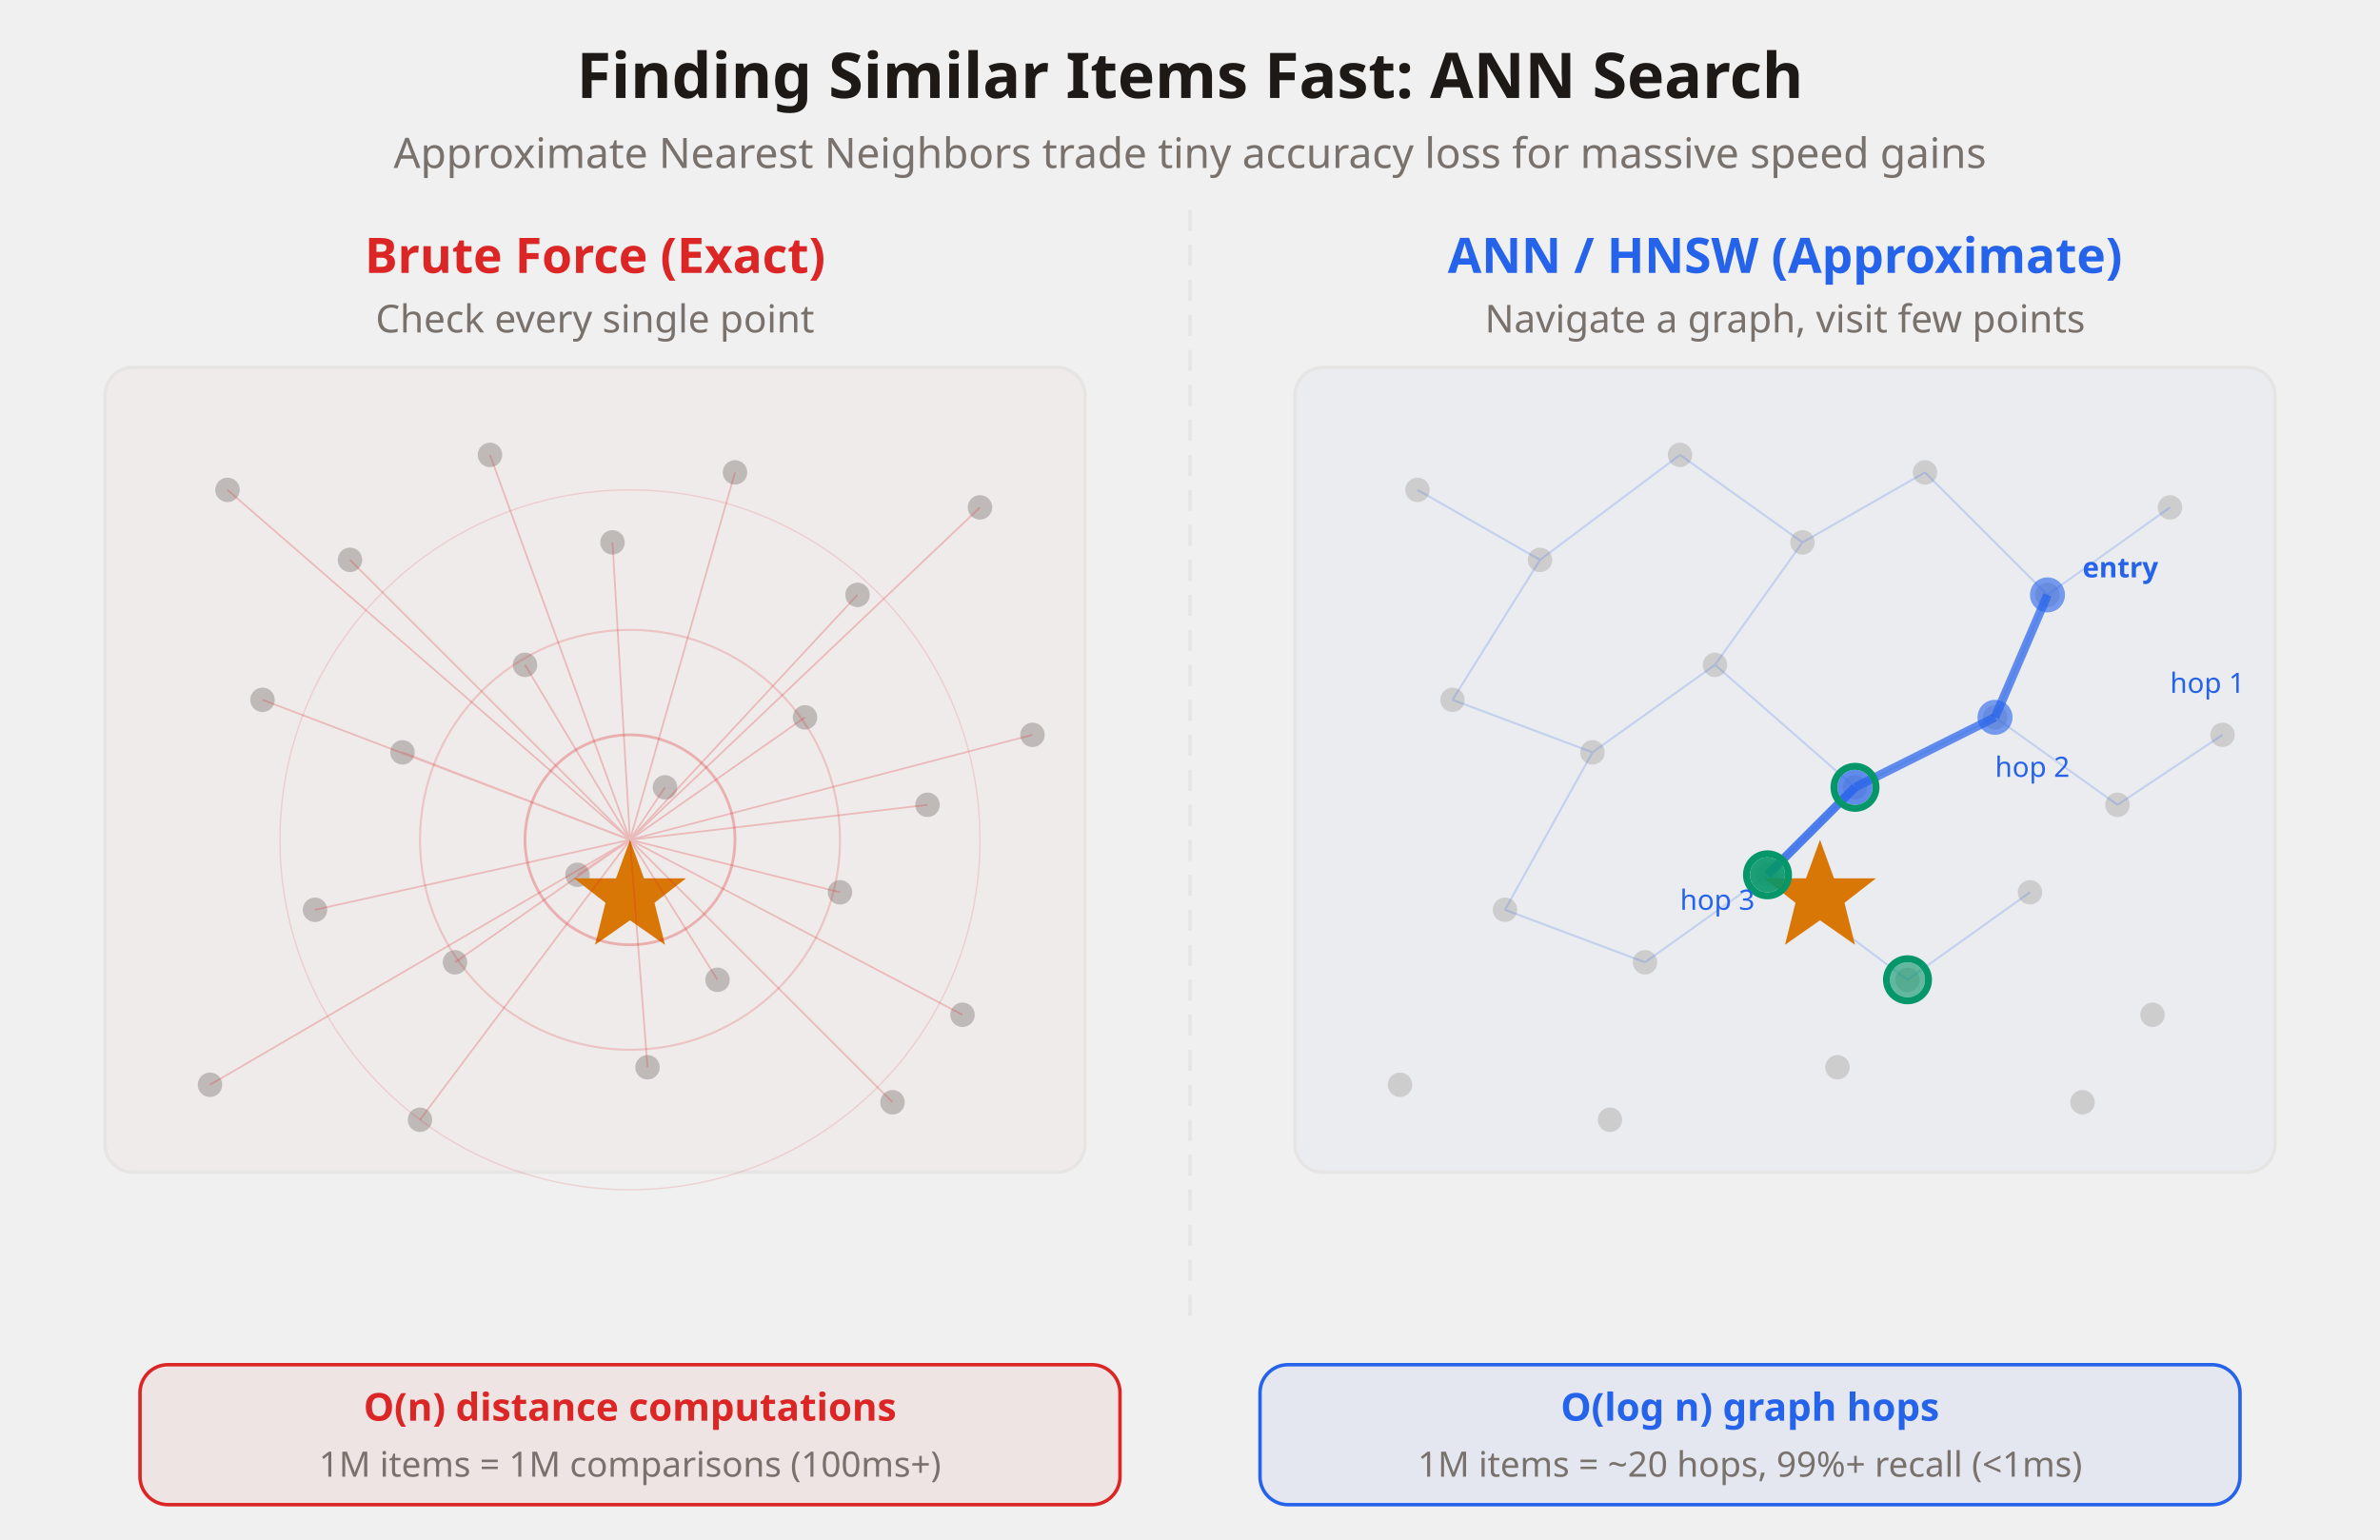
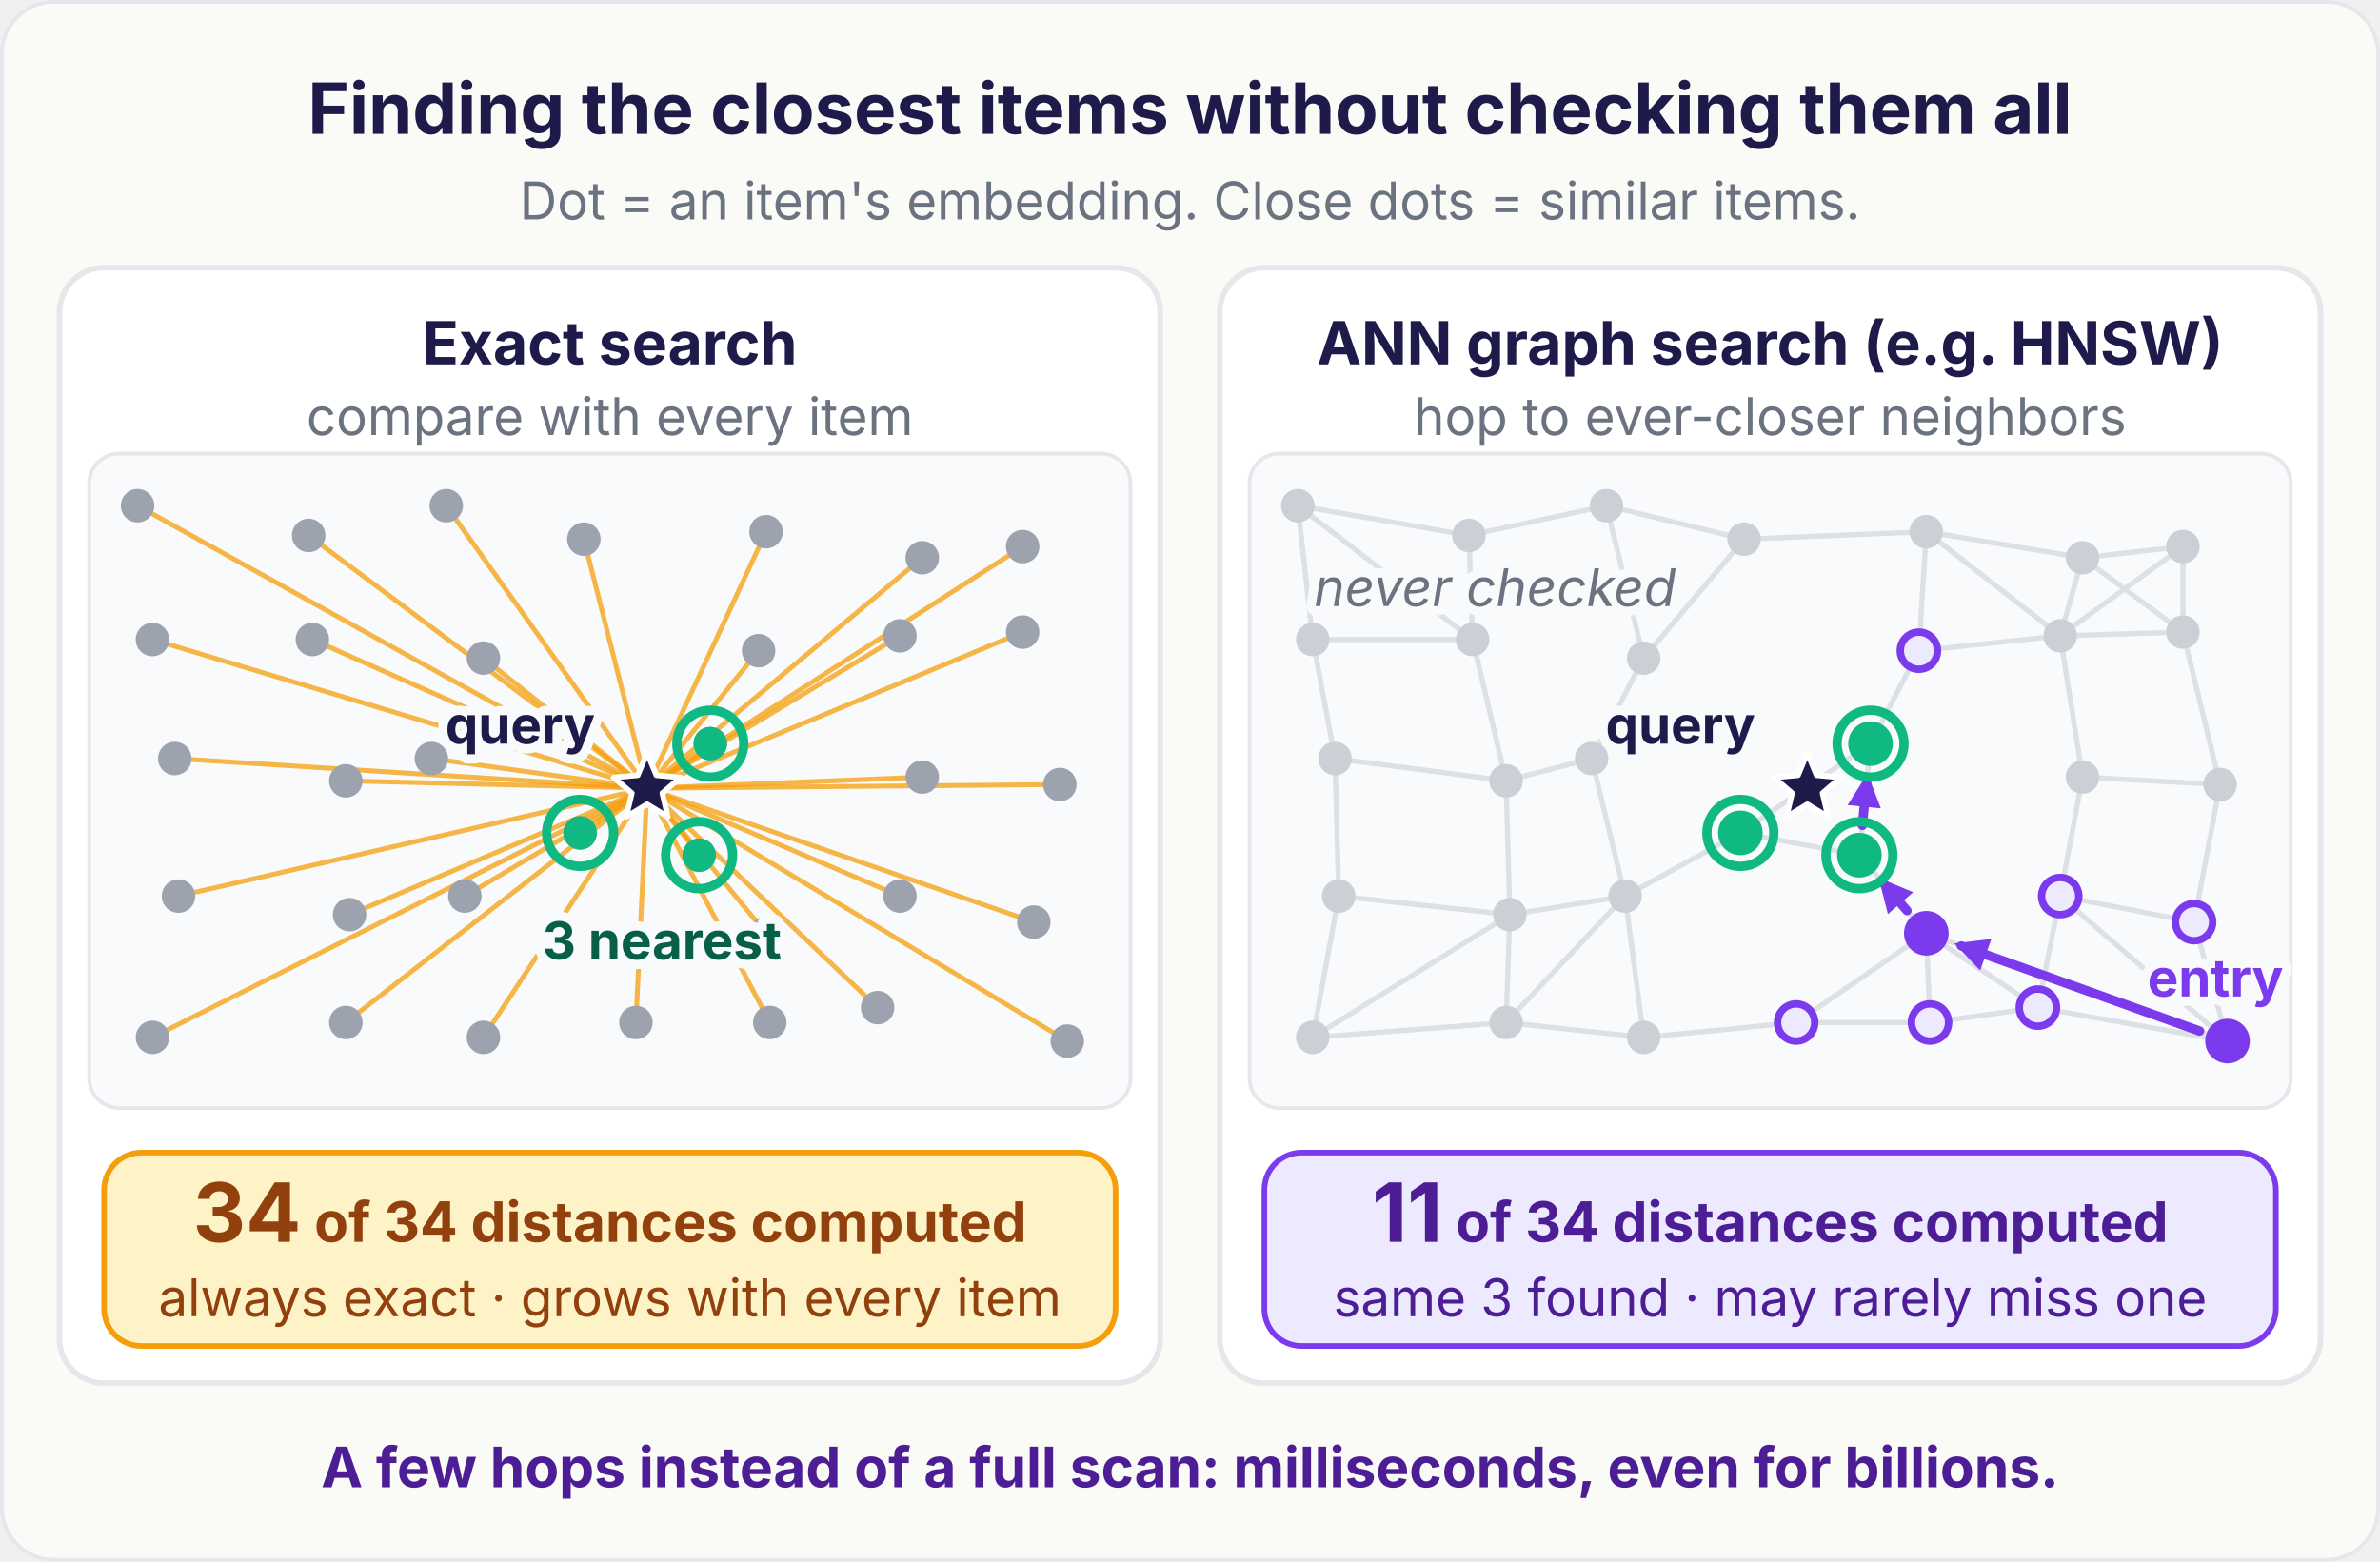
- <svg xmlns="http://www.w3.org/2000/svg" viewBox="0 0 680 440" width="680" height="440" font-family="system-ui, sans-serif">
+ <svg xmlns="http://www.w3.org/2000/svg" viewBox="0 0 640 420" font-family="system-ui, -apple-system, 'Segoe UI', sans-serif" role="img" aria-labelledby="pb110-title pb110-desc">
+   <style>@keyframes pb110-l0{0%,2%{opacity:0}4%,92%{opacity:1}96%,100%{opacity:0}}
+ .pb110-l0{animation:pb110-l0 10s linear infinite}
+ @keyframes pb110-l1{0%,10%{opacity:0}12%,92%{opacity:1}96%,100%{opacity:0}}
+ .pb110-l1{animation:pb110-l1 10s linear infinite}
+ @keyframes pb110-l2{0%,18%{opacity:0}20%,92%{opacity:1}96%,100%{opacity:0}}
+ .pb110-l2{animation:pb110-l2 10s linear infinite}
+ @keyframes pb110-l3{0%,26%{opacity:0}28%,92%{opacity:1}96%,100%{opacity:0}}
+ .pb110-l3{animation:pb110-l3 10s linear infinite}
+ @keyframes pb110-l4{0%,34%{opacity:0}36%,92%{opacity:1}96%,100%{opacity:0}}
+ .pb110-l4{animation:pb110-l4 10s linear infinite}
+ @keyframes pb110-l5{0%,42%{opacity:0}44%,92%{opacity:1}96%,100%{opacity:0}}
+ .pb110-l5{animation:pb110-l5 10s linear infinite}
+ @keyframes pb110-ln{0%,48%{opacity:0}50%,92%{opacity:1}96%,100%{opacity:0}}
+ .pb110-ln{animation:pb110-ln 10s linear infinite}
+ @keyframes pb110-s0{0%,2%{opacity:0}4%,92%{opacity:1}96%,100%{opacity:0}}
+ .pb110-s0{animation:pb110-s0 10s linear infinite}
+ @keyframes pb110-s1{0%,6%{opacity:0}8%,92%{opacity:1}96%,100%{opacity:0}}
+ .pb110-s1{animation:pb110-s1 10s linear infinite}
+ @keyframes pb110-s2{0%,10%{opacity:0}12%,92%{opacity:1}96%,100%{opacity:0}}
+ .pb110-s2{animation:pb110-s2 10s linear infinite}
+ @keyframes pb110-s3{0%,14%{opacity:0}16%,92%{opacity:1}96%,100%{opacity:0}}
+ .pb110-s3{animation:pb110-s3 10s linear infinite}
+ @keyframes pb110-s4{0%,18%{opacity:0}20%,92%{opacity:1}96%,100%{opacity:0}}
+ .pb110-s4{animation:pb110-s4 10s linear infinite}
+ @keyframes pb110-rn{0%,22%{opacity:0}24%,92%{opacity:1}96%,100%{opacity:0}}
+ .pb110-rn{animation:pb110-rn 10s linear infinite}
+ @media (prefers-reduced-motion: reduce){.pb110-l0,.pb110-l1,.pb110-l2,.pb110-l3,.pb110-l4,.pb110-l5,.pb110-ln,.pb110-s0,.pb110-s1,.pb110-s2,.pb110-s3,.pb110-s4,.pb110-rn{animation:none !important}}</style>
  <defs>
-     <marker id="annArrow" markerWidth="8" markerHeight="6" refX="8" refY="3" orient="auto">
-       <path d="M0,0 L8,3 L0,6" fill="#2563EB" />
+     <marker id="pb110-ah" markerWidth="9" markerHeight="9" refX="7" refY="4.5" orient="auto" markerUnits="userSpaceOnUse">
+       <path d="M0,0 L9,4.5 L0,9 Z" fill="#7C3AED" />
    </marker>
  </defs>
-   <text x="340" y="28" text-anchor="middle" font-size="18" font-weight="bold" fill="#1C1917">Finding Similar Items Fast: ANN Search</text>
-   <text x="340" y="48" text-anchor="middle" font-size="12" fill="#78716C">Approximate Nearest Neighbors trade tiny accuracy loss for massive speed gains</text>
-   <line x1="340" y1="60" x2="340" y2="380" stroke="#E7E5E4" stroke-width="1" stroke-dasharray="6,4" />
-   <g transform="translate(20, 60)">
-     <text x="150" y="18" text-anchor="middle" font-size="14" font-weight="bold" fill="#DC2626">Brute Force (Exact)</text>
-     <text x="150" y="35" text-anchor="middle" font-size="11" fill="#78716C">Check every single point</text>
-     <rect x="10" y="45" width="280" height="230" rx="8" fill="#DC2626" fill-opacity="0.02" stroke="#E7E5E4" stroke-width="1" />
-     <g fill="#78716C" opacity="0.4">
-       <circle cx="45" cy="80" r="3.5" />
-       <circle cx="80" cy="100" r="3.5" />
-       <circle cx="120" cy="70" r="3.5" />
-       <circle cx="155" cy="95" r="3.5" />
-       <circle cx="190" cy="75" r="3.5" />
-       <circle cx="225" cy="110" r="3.5" />
-       <circle cx="260" cy="85" r="3.5" />
-       <circle cx="55" cy="140" r="3.5" />
-       <circle cx="95" cy="155" r="3.5" />
-       <circle cx="130" cy="130" r="3.5" />
-       <circle cx="170" cy="165" r="3.5" />
-       <circle cx="210" cy="145" r="3.5" />
-       <circle cx="245" cy="170" r="3.5" />
-       <circle cx="70" cy="200" r="3.5" />
-       <circle cx="110" cy="215" r="3.5" />
-       <circle cx="145" cy="190" r="3.5" />
-       <circle cx="185" cy="220" r="3.5" />
-       <circle cx="220" cy="195" r="3.5" />
-       <circle cx="255" cy="230" r="3.5" />
-       <circle cx="40" cy="250" r="3.5" />
-       <circle cx="100" cy="260" r="3.5" />
-       <circle cx="165" cy="245" r="3.5" />
-       <circle cx="235" cy="255" r="3.5" />
-       <circle cx="275" cy="150" r="3.5" />
-     </g>
-     <polygon points="160,180 164,191 176,191 167,198 170,210 160,203 150,210 153,198 144,191 156,191" fill="#D97706" />
-     <g stroke="#DC2626" stroke-width="0.5" opacity="0.25">
-       <line x1="160" y1="180" x2="45" y2="80" />
-       <line x1="160" y1="180" x2="80" y2="100" />
-       <line x1="160" y1="180" x2="120" y2="70" />
-       <line x1="160" y1="180" x2="155" y2="95" />
-       <line x1="160" y1="180" x2="190" y2="75" />
-       <line x1="160" y1="180" x2="225" y2="110" />
-       <line x1="160" y1="180" x2="260" y2="85" />
-       <line x1="160" y1="180" x2="55" y2="140" />
-       <line x1="160" y1="180" x2="95" y2="155" />
-       <line x1="160" y1="180" x2="130" y2="130" />
-       <line x1="160" y1="180" x2="170" y2="165" />
-       <line x1="160" y1="180" x2="210" y2="145" />
-       <line x1="160" y1="180" x2="245" y2="170" />
-       <line x1="160" y1="180" x2="70" y2="200" />
-       <line x1="160" y1="180" x2="110" y2="215" />
-       <line x1="160" y1="180" x2="145" y2="190" />
-       <line x1="160" y1="180" x2="185" y2="220" />
-       <line x1="160" y1="180" x2="220" y2="195" />
-       <line x1="160" y1="180" x2="255" y2="230" />
-       <line x1="160" y1="180" x2="40" y2="250" />
-       <line x1="160" y1="180" x2="100" y2="260" />
-       <line x1="160" y1="180" x2="165" y2="245" />
-       <line x1="160" y1="180" x2="235" y2="255" />
-       <line x1="160" y1="180" x2="275" y2="150" />
-     </g>
-     <circle cx="160" cy="180" r="30" fill="none" stroke="#DC2626" stroke-width="0.8" opacity="0.3" />
-     <circle cx="160" cy="180" r="60" fill="none" stroke="#DC2626" stroke-width="0.6" opacity="0.2" />
-     <circle cx="160" cy="180" r="100" fill="none" stroke="#DC2626" stroke-width="0.4" opacity="0.15" />
-   </g>
-   <g transform="translate(360, 60)">
-     <text x="150" y="18" text-anchor="middle" font-size="14" font-weight="bold" fill="#2563EB">ANN / HNSW (Approximate)</text>
-     <text x="150" y="35" text-anchor="middle" font-size="11" fill="#78716C">Navigate a graph, visit few points</text>
-     <rect x="10" y="45" width="280" height="230" rx="8" fill="#2563EB" fill-opacity="0.02" stroke="#E7E5E4" stroke-width="1" />
-     <g fill="#78716C" opacity="0.25">
-       <circle cx="45" cy="80" r="3.5" />
-       <circle cx="80" cy="100" r="3.5" />
-       <circle cx="120" cy="70" r="3.5" />
-       <circle cx="155" cy="95" r="3.5" />
-       <circle cx="190" cy="75" r="3.5" />
-       <circle cx="225" cy="110" r="3.5" />
-       <circle cx="260" cy="85" r="3.5" />
-       <circle cx="55" cy="140" r="3.5" />
-       <circle cx="95" cy="155" r="3.5" />
-       <circle cx="130" cy="130" r="3.5" />
-       <circle cx="170" cy="165" r="3.5" />
-       <circle cx="210" cy="145" r="3.5" />
-       <circle cx="245" cy="170" r="3.5" />
-       <circle cx="70" cy="200" r="3.5" />
-       <circle cx="110" cy="215" r="3.5" />
-       <circle cx="145" cy="190" r="3.5" />
-       <circle cx="185" cy="220" r="3.5" />
-       <circle cx="220" cy="195" r="3.5" />
-       <circle cx="255" cy="230" r="3.5" />
-       <circle cx="40" cy="250" r="3.5" />
-       <circle cx="100" cy="260" r="3.5" />
-       <circle cx="165" cy="245" r="3.5" />
-       <circle cx="235" cy="255" r="3.5" />
-       <circle cx="275" cy="150" r="3.5" />
-     </g>
-     <g stroke="#2563EB" stroke-width="0.6" opacity="0.2">
-       <line x1="45" y1="80" x2="80" y2="100" />
-       <line x1="80" y1="100" x2="120" y2="70" />
-       <line x1="120" y1="70" x2="155" y2="95" />
-       <line x1="155" y1="95" x2="190" y2="75" />
-       <line x1="190" y1="75" x2="225" y2="110" />
-       <line x1="225" y1="110" x2="260" y2="85" />
-       <line x1="55" y1="140" x2="95" y2="155" />
-       <line x1="95" y1="155" x2="130" y2="130" />
-       <line x1="130" y1="130" x2="170" y2="165" />
-       <line x1="170" y1="165" x2="210" y2="145" />
-       <line x1="210" y1="145" x2="245" y2="170" />
-       <line x1="70" y1="200" x2="110" y2="215" />
-       <line x1="110" y1="215" x2="145" y2="190" />
-       <line x1="145" y1="190" x2="185" y2="220" />
-       <line x1="185" y1="220" x2="220" y2="195" />
-       <line x1="80" y1="100" x2="55" y2="140" />
-       <line x1="155" y1="95" x2="130" y2="130" />
-       <line x1="225" y1="110" x2="210" y2="145" />
-       <line x1="95" y1="155" x2="70" y2="200" />
-       <line x1="170" y1="165" x2="145" y2="190" />
-       <line x1="245" y1="170" x2="275" y2="150" />
-     </g>
-     <polygon points="160,180 164,191 176,191 167,198 170,210 160,203 150,210 153,198 144,191 156,191" fill="#D97706" />
-     <circle cx="225" cy="110" r="5" fill="#2563EB" opacity="0.6" />
-     <line x1="225" y1="110" x2="210" y2="145" stroke="#2563EB" stroke-width="2.5" opacity="0.7" />
-     <circle cx="210" cy="145" r="5" fill="#2563EB" opacity="0.6" />
-     <line x1="210" y1="145" x2="170" y2="165" stroke="#2563EB" stroke-width="2.5" opacity="0.7" />
-     <circle cx="170" cy="165" r="5" fill="#2563EB" opacity="0.7" />
-     <line x1="170" y1="165" x2="145" y2="190" stroke="#2563EB" stroke-width="2.5" opacity="0.8" />
-     <circle cx="145" cy="190" r="5" fill="#059669" opacity="0.9" />
-     <circle cx="170" cy="165" r="6" fill="none" stroke="#059669" stroke-width="2" />
-     <circle cx="145" cy="190" r="6" fill="none" stroke="#059669" stroke-width="2" />
-     <circle cx="185" cy="220" r="5" fill="#059669" opacity="0.6" />
-     <circle cx="185" cy="220" r="6" fill="none" stroke="#059669" stroke-width="2" />
-     <text x="235" y="105" font-size="8" fill="#2563EB" font-weight="bold">entry</text>
-     <text x="260" y="138" font-size="8" fill="#2563EB">hop 1</text>
-     <text x="210" y="162" font-size="8" fill="#2563EB">hop 2</text>
-     <text x="120" y="200" font-size="8" fill="#2563EB">hop 3</text>
-   </g>
-   <g transform="translate(40, 390)">
-     <rect x="0" y="0" width="280" height="40" rx="8" fill="#DC2626" fill-opacity="0.06" stroke="#DC2626" stroke-width="1" />
-     <text x="140" y="16" text-anchor="middle" font-size="11" font-weight="bold" fill="#DC2626">O(n) distance computations</text>
-     <text x="140" y="32" text-anchor="middle" font-size="10" fill="#78716C">1M items = 1M comparisons (100ms+)</text>
-     <rect x="320" y="0" width="280" height="40" rx="8" fill="#2563EB" fill-opacity="0.06" stroke="#2563EB" stroke-width="1" />
-     <text x="460" y="16" text-anchor="middle" font-size="11" font-weight="bold" fill="#2563EB">O(log n) graph hops</text>
-     <text x="460" y="32" text-anchor="middle" font-size="10" fill="#78716C">1M items = ~20 hops, 99%+ recall (&lt;1ms)</text>
-   </g>
+   <rect x=".5" y=".5" width="639" height="419" rx="14" fill="#FAFAF7" stroke="#E5E7EB" />
+   <text x="320" y="36" text-anchor="middle" font-size="19" font-weight="700" fill="#1E1B4B">Finding the closest items without checking them all</text>
+   <text x="320" y="59" text-anchor="middle" font-size="14" fill="#6B7280">Dot = an item's embedding. Close dots = similar items.</text>
+   <rect x="16" y="72" width="296" height="300" rx="12" fill="#FFFFFF" stroke="#E5E7EB" stroke-width="1.5" />
+   <rect x="328" y="72" width="296" height="300" rx="12" fill="#FFFFFF" stroke="#E5E7EB" stroke-width="1.5" />
+   <text x="164" y="98" text-anchor="middle" font-size="16" font-weight="700" fill="#1E1B4B">Exact search</text>
+   <text x="164" y="117" text-anchor="middle" font-size="14" fill="#6B7280">compare with every item</text>
+   <text x="476" y="98" text-anchor="middle" font-size="16" font-weight="700" fill="#1E1B4B">ANN graph search (e.g. HNSW)</text>
+   <text x="476" y="117" text-anchor="middle" font-size="14" fill="#6B7280">hop to ever-closer neighbors</text>
+   <rect x="24" y="122" width="280" height="176" rx="8" fill="#F9FAFB" stroke="#E5E7EB" />
+   <rect x="336" y="122" width="280" height="176" rx="8" fill="#F9FAFB" stroke="#E5E7EB" />
+   <line class="pb110-l0" x1="174" y1="212" x2="93" y2="210" stroke="#F59E0B" stroke-width="1.3" stroke-linecap="round" opacity=".75" />
+   <line class="pb110-l0" x1="174" y1="212" x2="47" y2="204" stroke="#F59E0B" stroke-width="1.3" stroke-linecap="round" opacity=".75" />
+   <line class="pb110-l0" x1="174" y1="212" x2="116" y2="204" stroke="#F59E0B" stroke-width="1.3" stroke-linecap="round" opacity=".75" />
+   <line class="pb110-l0" x1="174" y1="212" x2="41" y2="172" stroke="#F59E0B" stroke-width="1.3" stroke-linecap="round" opacity=".75" />
+   <line class="pb110-l0" x1="174" y1="212" x2="84" y2="172" stroke="#F59E0B" stroke-width="1.3" stroke-linecap="round" opacity=".75" />
+   <line class="pb110-l0" x1="174" y1="212" x2="37" y2="136" stroke="#F59E0B" stroke-width="1.3" stroke-linecap="round" opacity=".75" />
+   <line class="pb110-l1" x1="174" y1="212" x2="83" y2="144" stroke="#F59E0B" stroke-width="1.3" stroke-linecap="round" opacity=".75" />
+   <line class="pb110-l1" x1="174" y1="212" x2="130" y2="177" stroke="#F59E0B" stroke-width="1.3" stroke-linecap="round" opacity=".75" />
+   <line class="pb110-l1" x1="174" y1="212" x2="120" y2="136" stroke="#F59E0B" stroke-width="1.3" stroke-linecap="round" opacity=".75" />
+   <line class="pb110-l1" x1="174" y1="212" x2="157" y2="145" stroke="#F59E0B" stroke-width="1.3" stroke-linecap="round" opacity=".75" />
+   <line class="pb110-l1" x1="174" y1="212" x2="206" y2="143" stroke="#F59E0B" stroke-width="1.3" stroke-linecap="round" opacity=".75" />
+   <line class="pb110-l1" x1="174" y1="212" x2="204" y2="175" stroke="#F59E0B" stroke-width="1.3" stroke-linecap="round" opacity=".75" />
+   <line class="pb110-l2" x1="174" y1="212" x2="248" y2="150" stroke="#F59E0B" stroke-width="1.3" stroke-linecap="round" opacity=".75" />
+   <line class="pb110-l2" x1="174" y1="212" x2="275" y2="147" stroke="#F59E0B" stroke-width="1.3" stroke-linecap="round" opacity=".75" />
+   <line class="pb110-l2" x1="174" y1="212" x2="242" y2="171" stroke="#F59E0B" stroke-width="1.3" stroke-linecap="round" opacity=".75" />
+   <line class="pb110-l2" x1="174" y1="212" x2="275" y2="170" stroke="#F59E0B" stroke-width="1.3" stroke-linecap="round" opacity=".75" />
+   <line class="pb110-l2" x1="174" y1="212" x2="248" y2="209" stroke="#F59E0B" stroke-width="1.3" stroke-linecap="round" opacity=".75" />
+   <line class="pb110-l3" x1="174" y1="212" x2="285" y2="211" stroke="#F59E0B" stroke-width="1.3" stroke-linecap="round" opacity=".75" />
+   <line class="pb110-l3" x1="174" y1="212" x2="278" y2="248" stroke="#F59E0B" stroke-width="1.3" stroke-linecap="round" opacity=".75" />
+   <line class="pb110-l3" x1="174" y1="212" x2="242" y2="241" stroke="#F59E0B" stroke-width="1.3" stroke-linecap="round" opacity=".75" />
+   <line class="pb110-l3" x1="174" y1="212" x2="287" y2="280" stroke="#F59E0B" stroke-width="1.3" stroke-linecap="round" opacity=".75" />
+   <line class="pb110-l3" x1="174" y1="212" x2="236" y2="271" stroke="#F59E0B" stroke-width="1.3" stroke-linecap="round" opacity=".75" />
+   <line class="pb110-l3" x1="174" y1="212" x2="206" y2="251" stroke="#F59E0B" stroke-width="1.3" stroke-linecap="round" opacity=".75" />
+   <line class="pb110-l4" x1="174" y1="212" x2="207" y2="275" stroke="#F59E0B" stroke-width="1.3" stroke-linecap="round" opacity=".75" />
+   <line class="pb110-l4" x1="174" y1="212" x2="171" y2="275" stroke="#F59E0B" stroke-width="1.3" stroke-linecap="round" opacity=".75" />
+   <line class="pb110-l4" x1="174" y1="212" x2="130" y2="279" stroke="#F59E0B" stroke-width="1.3" stroke-linecap="round" opacity=".75" />
+   <line class="pb110-l4" x1="174" y1="212" x2="93" y2="275" stroke="#F59E0B" stroke-width="1.3" stroke-linecap="round" opacity=".75" />
+   <line class="pb110-l4" x1="174" y1="212" x2="125" y2="241" stroke="#F59E0B" stroke-width="1.3" stroke-linecap="round" opacity=".75" />
+   <line class="pb110-l4" x1="174" y1="212" x2="41" y2="279" stroke="#F59E0B" stroke-width="1.3" stroke-linecap="round" opacity=".75" />
+   <line class="pb110-l5" x1="174" y1="212" x2="94" y2="246" stroke="#F59E0B" stroke-width="1.3" stroke-linecap="round" opacity=".75" />
+   <line class="pb110-l5" x1="174" y1="212" x2="48" y2="241" stroke="#F59E0B" stroke-width="1.3" stroke-linecap="round" opacity=".75" />
+   <line class="pb110-l5" x1="174" y1="212" x2="156" y2="224" stroke="#F59E0B" stroke-width="1.3" stroke-linecap="round" opacity=".75" />
+   <line class="pb110-l5" x1="174" y1="212" x2="191" y2="200" stroke="#F59E0B" stroke-width="1.3" stroke-linecap="round" opacity=".75" />
+   <line class="pb110-l5" x1="174" y1="212" x2="188" y2="230" stroke="#F59E0B" stroke-width="1.3" stroke-linecap="round" opacity=".75" />
+   <circle cx="37" cy="136" r="4.5" fill="#9CA3AF" />
+   <circle cx="83" cy="144" r="4.5" fill="#9CA3AF" />
+   <circle cx="120" cy="136" r="4.5" fill="#9CA3AF" />
+   <circle cx="157" cy="145" r="4.5" fill="#9CA3AF" />
+   <circle cx="206" cy="143" r="4.5" fill="#9CA3AF" />
+   <circle cx="248" cy="150" r="4.5" fill="#9CA3AF" />
+   <circle cx="275" cy="147" r="4.5" fill="#9CA3AF" />
+   <circle cx="41" cy="172" r="4.5" fill="#9CA3AF" />
+   <circle cx="84" cy="172" r="4.5" fill="#9CA3AF" />
+   <circle cx="130" cy="177" r="4.5" fill="#9CA3AF" />
+   <circle cx="204" cy="175" r="4.5" fill="#9CA3AF" />
+   <circle cx="242" cy="171" r="4.5" fill="#9CA3AF" />
+   <circle cx="275" cy="170" r="4.5" fill="#9CA3AF" />
+   <circle cx="47" cy="204" r="4.5" fill="#9CA3AF" />
+   <circle cx="93" cy="210" r="4.5" fill="#9CA3AF" />
+   <circle cx="116" cy="204" r="4.5" fill="#9CA3AF" />
+   <circle cx="248" cy="209" r="4.5" fill="#9CA3AF" />
+   <circle cx="285" cy="211" r="4.5" fill="#9CA3AF" />
+   <circle cx="48" cy="241" r="4.5" fill="#9CA3AF" />
+   <circle cx="94" cy="246" r="4.5" fill="#9CA3AF" />
+   <circle cx="125" cy="241" r="4.5" fill="#9CA3AF" />
+   <circle cx="206" cy="251" r="4.5" fill="#9CA3AF" />
+   <circle cx="242" cy="241" r="4.5" fill="#9CA3AF" />
+   <circle cx="278" cy="248" r="4.5" fill="#9CA3AF" />
+   <circle cx="41" cy="279" r="4.5" fill="#9CA3AF" />
+   <circle cx="93" cy="275" r="4.5" fill="#9CA3AF" />
+   <circle cx="130" cy="279" r="4.5" fill="#9CA3AF" />
+   <circle cx="171" cy="275" r="4.5" fill="#9CA3AF" />
+   <circle cx="207" cy="275" r="4.5" fill="#9CA3AF" />
+   <circle cx="236" cy="271" r="4.5" fill="#9CA3AF" />
+   <circle cx="287" cy="280" r="4.5" fill="#9CA3AF" />
+   <circle cx="156" cy="224" r="4.5" fill="#9CA3AF" />
+   <circle class="pb110-ln" cx="156" cy="224" r="4.5" fill="#10B981" />
+   <circle cx="191" cy="200" r="4.5" fill="#9CA3AF" />
+   <circle class="pb110-ln" cx="191" cy="200" r="4.5" fill="#10B981" />
+   <circle cx="188" cy="230" r="4.5" fill="#9CA3AF" />
+   <circle class="pb110-ln" cx="188" cy="230" r="4.5" fill="#10B981" />
+   <circle class="pb110-ln" cx="156" cy="224" r="9" fill="none" stroke="#10B981" stroke-width="2.5" />
+   <circle class="pb110-ln" cx="191" cy="200" r="9" fill="none" stroke="#10B981" stroke-width="2.5" />
+   <circle class="pb110-ln" cx="188" cy="230" r="9" fill="none" stroke="#10B981" stroke-width="2.5" />
+   <polygon points="174,202.5 176.5,208.5 183,209.1 178.1,213.3 179.6,219.7 174,216.3 168.4,219.7 169.9,213.3 165,209.1 171.5,208.5" fill="#1E1B4B" stroke="#FFFFFF" stroke-width="1.5" stroke-linejoin="round" />
+   <text x="160" y="200" text-anchor="end" font-size="14" font-weight="700" fill="#1E1B4B" stroke="#F9FAFB" stroke-width="5" stroke-linejoin="round" paint-order="stroke">query</text>
+   <text class="pb110-ln" x="178" y="258" text-anchor="middle" font-size="14" font-weight="700" fill="#065F46" stroke="#F9FAFB" stroke-width="5" stroke-linejoin="round" paint-order="stroke">3 nearest</text>
+   <line x1="349" y1="136" x2="353" y2="172" stroke="#DDE0E5" stroke-width="1.4" />
+   <line x1="349" y1="136" x2="395" y2="144" stroke="#DDE0E5" stroke-width="1.4" />
+   <line x1="349" y1="136" x2="396" y2="172" stroke="#DDE0E5" stroke-width="1.4" />
+   <line x1="395" y1="144" x2="396" y2="172" stroke="#DDE0E5" stroke-width="1.4" />
+   <line x1="395" y1="144" x2="432" y2="136" stroke="#DDE0E5" stroke-width="1.4" />
+   <line x1="432" y1="136" x2="469" y2="145" stroke="#DDE0E5" stroke-width="1.4" />
+   <line x1="432" y1="136" x2="442" y2="177" stroke="#DDE0E5" stroke-width="1.4" />
+   <line x1="469" y1="145" x2="442" y2="177" stroke="#DDE0E5" stroke-width="1.4" />
+   <line x1="469" y1="145" x2="518" y2="143" stroke="#DDE0E5" stroke-width="1.4" />
+   <line x1="518" y1="143" x2="516" y2="175" stroke="#DDE0E5" stroke-width="1.4" />
+   <line x1="518" y1="143" x2="560" y2="150" stroke="#DDE0E5" stroke-width="1.4" />
+   <line x1="518" y1="143" x2="554" y2="171" stroke="#DDE0E5" stroke-width="1.4" />
+   <line x1="560" y1="150" x2="554" y2="171" stroke="#DDE0E5" stroke-width="1.4" />
+   <line x1="560" y1="150" x2="587" y2="147" stroke="#DDE0E5" stroke-width="1.4" />
+   <line x1="560" y1="150" x2="587" y2="170" stroke="#DDE0E5" stroke-width="1.4" />
+   <line x1="587" y1="147" x2="587" y2="170" stroke="#DDE0E5" stroke-width="1.4" />
+   <line x1="587" y1="147" x2="554" y2="171" stroke="#DDE0E5" stroke-width="1.4" />
+   <line x1="353" y1="172" x2="359" y2="204" stroke="#DDE0E5" stroke-width="1.4" />
+   <line x1="353" y1="172" x2="396" y2="172" stroke="#DDE0E5" stroke-width="1.4" />
+   <line x1="396" y1="172" x2="405" y2="210" stroke="#DDE0E5" stroke-width="1.4" />
+   <line x1="442" y1="177" x2="428" y2="204" stroke="#DDE0E5" stroke-width="1.4" />
+   <line x1="516" y1="175" x2="503" y2="200" stroke="#DDE0E5" stroke-width="1.4" />
+   <line x1="516" y1="175" x2="554" y2="171" stroke="#DDE0E5" stroke-width="1.4" />
+   <line x1="554" y1="171" x2="587" y2="170" stroke="#DDE0E5" stroke-width="1.4" />
+   <line x1="554" y1="171" x2="560" y2="209" stroke="#DDE0E5" stroke-width="1.4" />
+   <line x1="587" y1="170" x2="597" y2="211" stroke="#DDE0E5" stroke-width="1.4" />
+   <line x1="359" y1="204" x2="360" y2="241" stroke="#DDE0E5" stroke-width="1.4" />
+   <line x1="359" y1="204" x2="405" y2="210" stroke="#DDE0E5" stroke-width="1.4" />
+   <line x1="405" y1="210" x2="428" y2="204" stroke="#DDE0E5" stroke-width="1.4" />
+   <line x1="405" y1="210" x2="406" y2="246" stroke="#DDE0E5" stroke-width="1.4" />
+   <line x1="428" y1="204" x2="437" y2="241" stroke="#DDE0E5" stroke-width="1.4" />
+   <line x1="560" y1="209" x2="554" y2="241" stroke="#DDE0E5" stroke-width="1.4" />
+   <line x1="560" y1="209" x2="597" y2="211" stroke="#DDE0E5" stroke-width="1.4" />
+   <line x1="597" y1="211" x2="590" y2="248" stroke="#DDE0E5" stroke-width="1.4" />
+   <line x1="360" y1="241" x2="353" y2="279" stroke="#DDE0E5" stroke-width="1.4" />
+   <line x1="360" y1="241" x2="406" y2="246" stroke="#DDE0E5" stroke-width="1.4" />
+   <line x1="406" y1="246" x2="405" y2="275" stroke="#DDE0E5" stroke-width="1.4" />
+   <line x1="406" y1="246" x2="437" y2="241" stroke="#DDE0E5" stroke-width="1.4" />
+   <line x1="406" y1="246" x2="353" y2="279" stroke="#DDE0E5" stroke-width="1.4" />
+   <line x1="437" y1="241" x2="468" y2="224" stroke="#DDE0E5" stroke-width="1.4" />
+   <line x1="437" y1="241" x2="405" y2="275" stroke="#DDE0E5" stroke-width="1.4" />
+   <line x1="437" y1="241" x2="442" y2="279" stroke="#DDE0E5" stroke-width="1.4" />
+   <line x1="518" y1="251" x2="519" y2="275" stroke="#DDE0E5" stroke-width="1.4" />
+   <line x1="518" y1="251" x2="500" y2="230" stroke="#DDE0E5" stroke-width="1.4" />
+   <line x1="518" y1="251" x2="548" y2="271" stroke="#DDE0E5" stroke-width="1.4" />
+   <line x1="518" y1="251" x2="483" y2="275" stroke="#DDE0E5" stroke-width="1.4" />
+   <line x1="518" y1="251" x2="599" y2="280" stroke="#DDE0E5" stroke-width="1.4" />
+   <line x1="554" y1="241" x2="548" y2="271" stroke="#DDE0E5" stroke-width="1.4" />
+   <line x1="554" y1="241" x2="590" y2="248" stroke="#DDE0E5" stroke-width="1.4" />
+   <line x1="554" y1="241" x2="599" y2="280" stroke="#DDE0E5" stroke-width="1.4" />
+   <line x1="590" y1="248" x2="599" y2="280" stroke="#DDE0E5" stroke-width="1.4" />
+   <line x1="353" y1="279" x2="405" y2="275" stroke="#DDE0E5" stroke-width="1.4" />
+   <line x1="405" y1="275" x2="442" y2="279" stroke="#DDE0E5" stroke-width="1.4" />
+   <line x1="442" y1="279" x2="483" y2="275" stroke="#DDE0E5" stroke-width="1.4" />
+   <line x1="483" y1="275" x2="519" y2="275" stroke="#DDE0E5" stroke-width="1.4" />
+   <line x1="519" y1="275" x2="548" y2="271" stroke="#DDE0E5" stroke-width="1.4" />
+   <line x1="548" y1="271" x2="599" y2="280" stroke="#DDE0E5" stroke-width="1.4" />
+   <line x1="468" y1="224" x2="500" y2="230" stroke="#DDE0E5" stroke-width="1.4" />
+   <line x1="468" y1="224" x2="503" y2="200" stroke="#DDE0E5" stroke-width="1.4" />
+   <line x1="503" y1="200" x2="500" y2="230" stroke="#DDE0E5" stroke-width="1.4" />
+   <circle cx="349" cy="136" r="4.5" fill="#CBD0D6" />
+   <circle cx="395" cy="144" r="4.5" fill="#CBD0D6" />
+   <circle cx="432" cy="136" r="4.5" fill="#CBD0D6" />
+   <circle cx="469" cy="145" r="4.5" fill="#CBD0D6" />
+   <circle cx="518" cy="143" r="4.5" fill="#CBD0D6" />
+   <circle cx="560" cy="150" r="4.5" fill="#CBD0D6" />
+   <circle cx="587" cy="147" r="4.5" fill="#CBD0D6" />
+   <circle cx="353" cy="172" r="4.5" fill="#CBD0D6" />
+   <circle cx="396" cy="172" r="4.5" fill="#CBD0D6" />
+   <circle cx="442" cy="177" r="4.5" fill="#CBD0D6" />
+   <circle cx="516" cy="175" r="4.5" fill="#CBD0D6" />
+   <circle cx="554" cy="171" r="4.5" fill="#CBD0D6" />
+   <circle cx="587" cy="170" r="4.5" fill="#CBD0D6" />
+   <circle cx="359" cy="204" r="4.5" fill="#CBD0D6" />
+   <circle cx="405" cy="210" r="4.5" fill="#CBD0D6" />
+   <circle cx="428" cy="204" r="4.5" fill="#CBD0D6" />
+   <circle cx="560" cy="209" r="4.5" fill="#CBD0D6" />
+   <circle cx="597" cy="211" r="4.5" fill="#CBD0D6" />
+   <circle cx="360" cy="241" r="4.5" fill="#CBD0D6" />
+   <circle cx="406" cy="246" r="4.5" fill="#CBD0D6" />
+   <circle cx="437" cy="241" r="4.5" fill="#CBD0D6" />
+   <circle cx="518" cy="251" r="4.5" fill="#CBD0D6" />
+   <circle cx="554" cy="241" r="4.5" fill="#CBD0D6" />
+   <circle cx="590" cy="248" r="4.5" fill="#CBD0D6" />
+   <circle cx="353" cy="279" r="4.5" fill="#CBD0D6" />
+   <circle cx="405" cy="275" r="4.5" fill="#CBD0D6" />
+   <circle cx="442" cy="279" r="4.5" fill="#CBD0D6" />
+   <circle cx="483" cy="275" r="4.5" fill="#CBD0D6" />
+   <circle cx="519" cy="275" r="4.5" fill="#CBD0D6" />
+   <circle cx="548" cy="271" r="4.5" fill="#CBD0D6" />
+   <circle cx="599" cy="280" r="4.5" fill="#CBD0D6" />
+   <circle cx="468" cy="224" r="4.5" fill="#CBD0D6" />
+   <circle cx="503" cy="200" r="4.5" fill="#CBD0D6" />
+   <circle cx="500" cy="230" r="4.5" fill="#CBD0D6" />
+   <circle class="pb110-s4" cx="516" cy="175" r="5" fill="#EDE9FE" stroke="#7C3AED" stroke-width="2" />
+   <circle class="pb110-s1" cx="518" cy="251" r="5" fill="#EDE9FE" stroke="#7C3AED" stroke-width="2" />
+   <circle class="pb110-s1" cx="554" cy="241" r="5" fill="#EDE9FE" stroke="#7C3AED" stroke-width="2" />
+   <circle class="pb110-s1" cx="590" cy="248" r="5" fill="#EDE9FE" stroke="#7C3AED" stroke-width="2" />
+   <circle class="pb110-s2" cx="483" cy="275" r="5" fill="#EDE9FE" stroke="#7C3AED" stroke-width="2" />
+   <circle class="pb110-s2" cx="519" cy="275" r="5" fill="#EDE9FE" stroke="#7C3AED" stroke-width="2" />
+   <circle class="pb110-s1" cx="548" cy="271" r="5" fill="#EDE9FE" stroke="#7C3AED" stroke-width="2" />
+   <circle class="pb110-s0" cx="599" cy="280" r="5" fill="#EDE9FE" stroke="#7C3AED" stroke-width="2" />
+   <circle class="pb110-s3" cx="468" cy="224" r="5" fill="#10B981" stroke="#10B981" stroke-width="2" />
+   <circle class="pb110-s3" cx="503" cy="200" r="5" fill="#10B981" stroke="#10B981" stroke-width="2" />
+   <circle class="pb110-s2" cx="500" cy="230" r="5" fill="#10B981" stroke="#10B981" stroke-width="2" />
+   <line class="pb110-s1" x1="591.5" y1="277.3" x2="527.4" y2="254.4" stroke="#7C3AED" stroke-width="2.5" stroke-linecap="round" marker-end="url(#pb110-ah)" />
+   <line class="pb110-s2" x1="512.8" y1="244.9" x2="506.5" y2="237.6" stroke="#7C3AED" stroke-width="2.5" stroke-linecap="round" marker-end="url(#pb110-ah)" />
+   <line class="pb110-s3" x1="500.8" y1="222" x2="502" y2="210" stroke="#7C3AED" stroke-width="2.5" stroke-linecap="round" marker-end="url(#pb110-ah)" />
+   <circle class="pb110-s0" cx="599" cy="280" r="5.5" fill="#7C3AED" />
+   <circle class="pb110-s1" cx="518" cy="251" r="5.5" fill="#7C3AED" />
+   <circle class="pb110-s2" cx="500" cy="230" r="5.5" fill="#10B981" />
+   <circle class="pb110-rn" cx="468" cy="224" r="9" fill="none" stroke="#10B981" stroke-width="2.5" />
+   <circle class="pb110-rn" cx="503" cy="200" r="9" fill="none" stroke="#10B981" stroke-width="2.5" />
+   <circle class="pb110-rn" cx="500" cy="230" r="9" fill="none" stroke="#10B981" stroke-width="2.5" />
+   <polygon points="486,202.5 488.5,208.5 495,209.1 490.1,213.3 491.6,219.7 486,216.3 480.4,219.7 481.9,213.3 477,209.1 483.5,208.5" fill="#1E1B4B" stroke="#FFFFFF" stroke-width="1.5" stroke-linejoin="round" />
+   <text x="614" y="268" text-anchor="end" font-size="14" font-weight="700" fill="#7C3AED" stroke="#F9FAFB" stroke-width="5" stroke-linejoin="round" paint-order="stroke">entry</text>
+   <text x="472" y="200" text-anchor="end" font-size="14" font-weight="700" fill="#1E1B4B" stroke="#F9FAFB" stroke-width="5" stroke-linejoin="round" paint-order="stroke">query</text>
+   <text x="402" y="163" text-anchor="middle" font-size="14" font-style="italic" fill="#6B7280" stroke="#F9FAFB" stroke-width="5" stroke-linejoin="round" paint-order="stroke">never checked</text>
+   <rect x="28" y="310" width="272" height="52" rx="10" fill="#FEF3C7" stroke="#F59E0B" stroke-width="1.5" />
+   <text x="164" y="334" text-anchor="middle" font-size="15" font-weight="700" fill="#92400E">
+     <tspan font-size="22">34</tspan> of 34 distances computed</text>
+   <text x="164" y="354" text-anchor="middle" font-size="14" fill="#92400E">always exact · grows with every item</text>
+   <rect x="340" y="310" width="272" height="52" rx="10" fill="#EDE9FE" stroke="#7C3AED" stroke-width="1.5" />
+   <text x="476" y="334" text-anchor="middle" font-size="15" font-weight="700" fill="#4C1D95">
+     <tspan font-size="22">11</tspan> of 34 distances computed</text>
+   <text x="476" y="354" text-anchor="middle" font-size="14" fill="#4C1D95">same 3 found · may rarely miss one</text>
+   <text x="320" y="400" text-anchor="middle" font-size="15" font-weight="700" fill="#4C1D95">A few hops instead of a full scan: milliseconds, even for billions.</text>
</svg>
